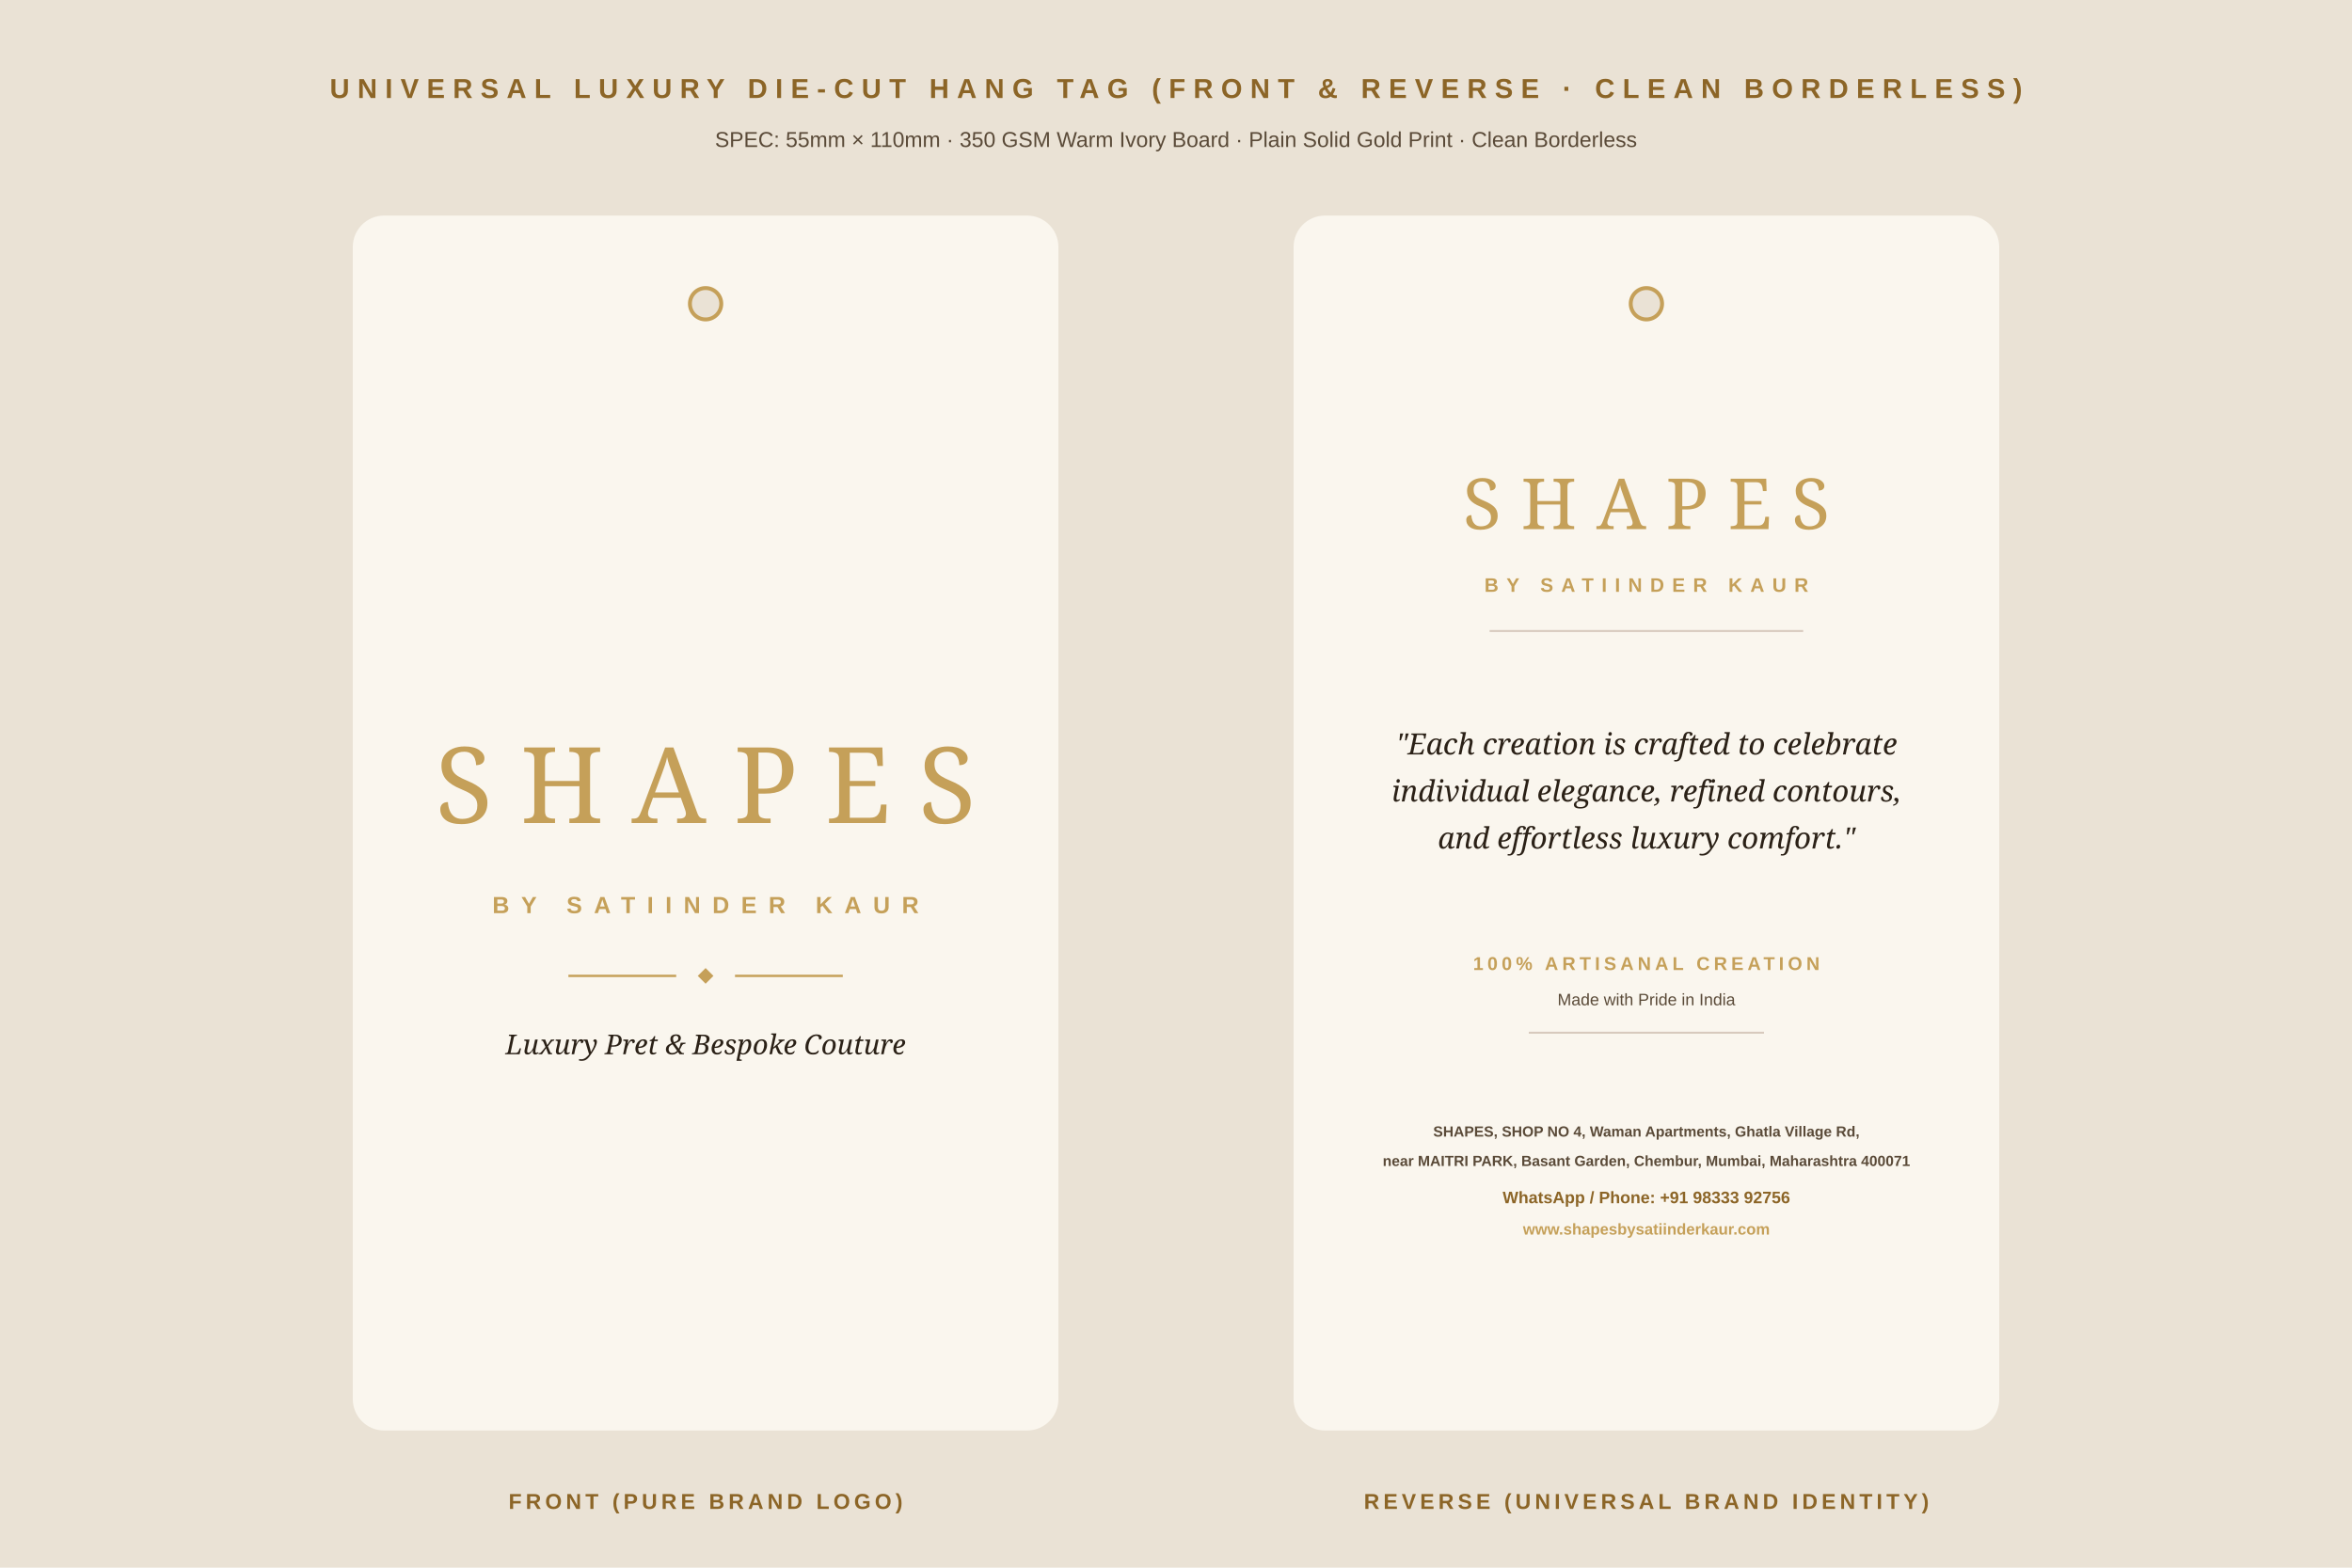
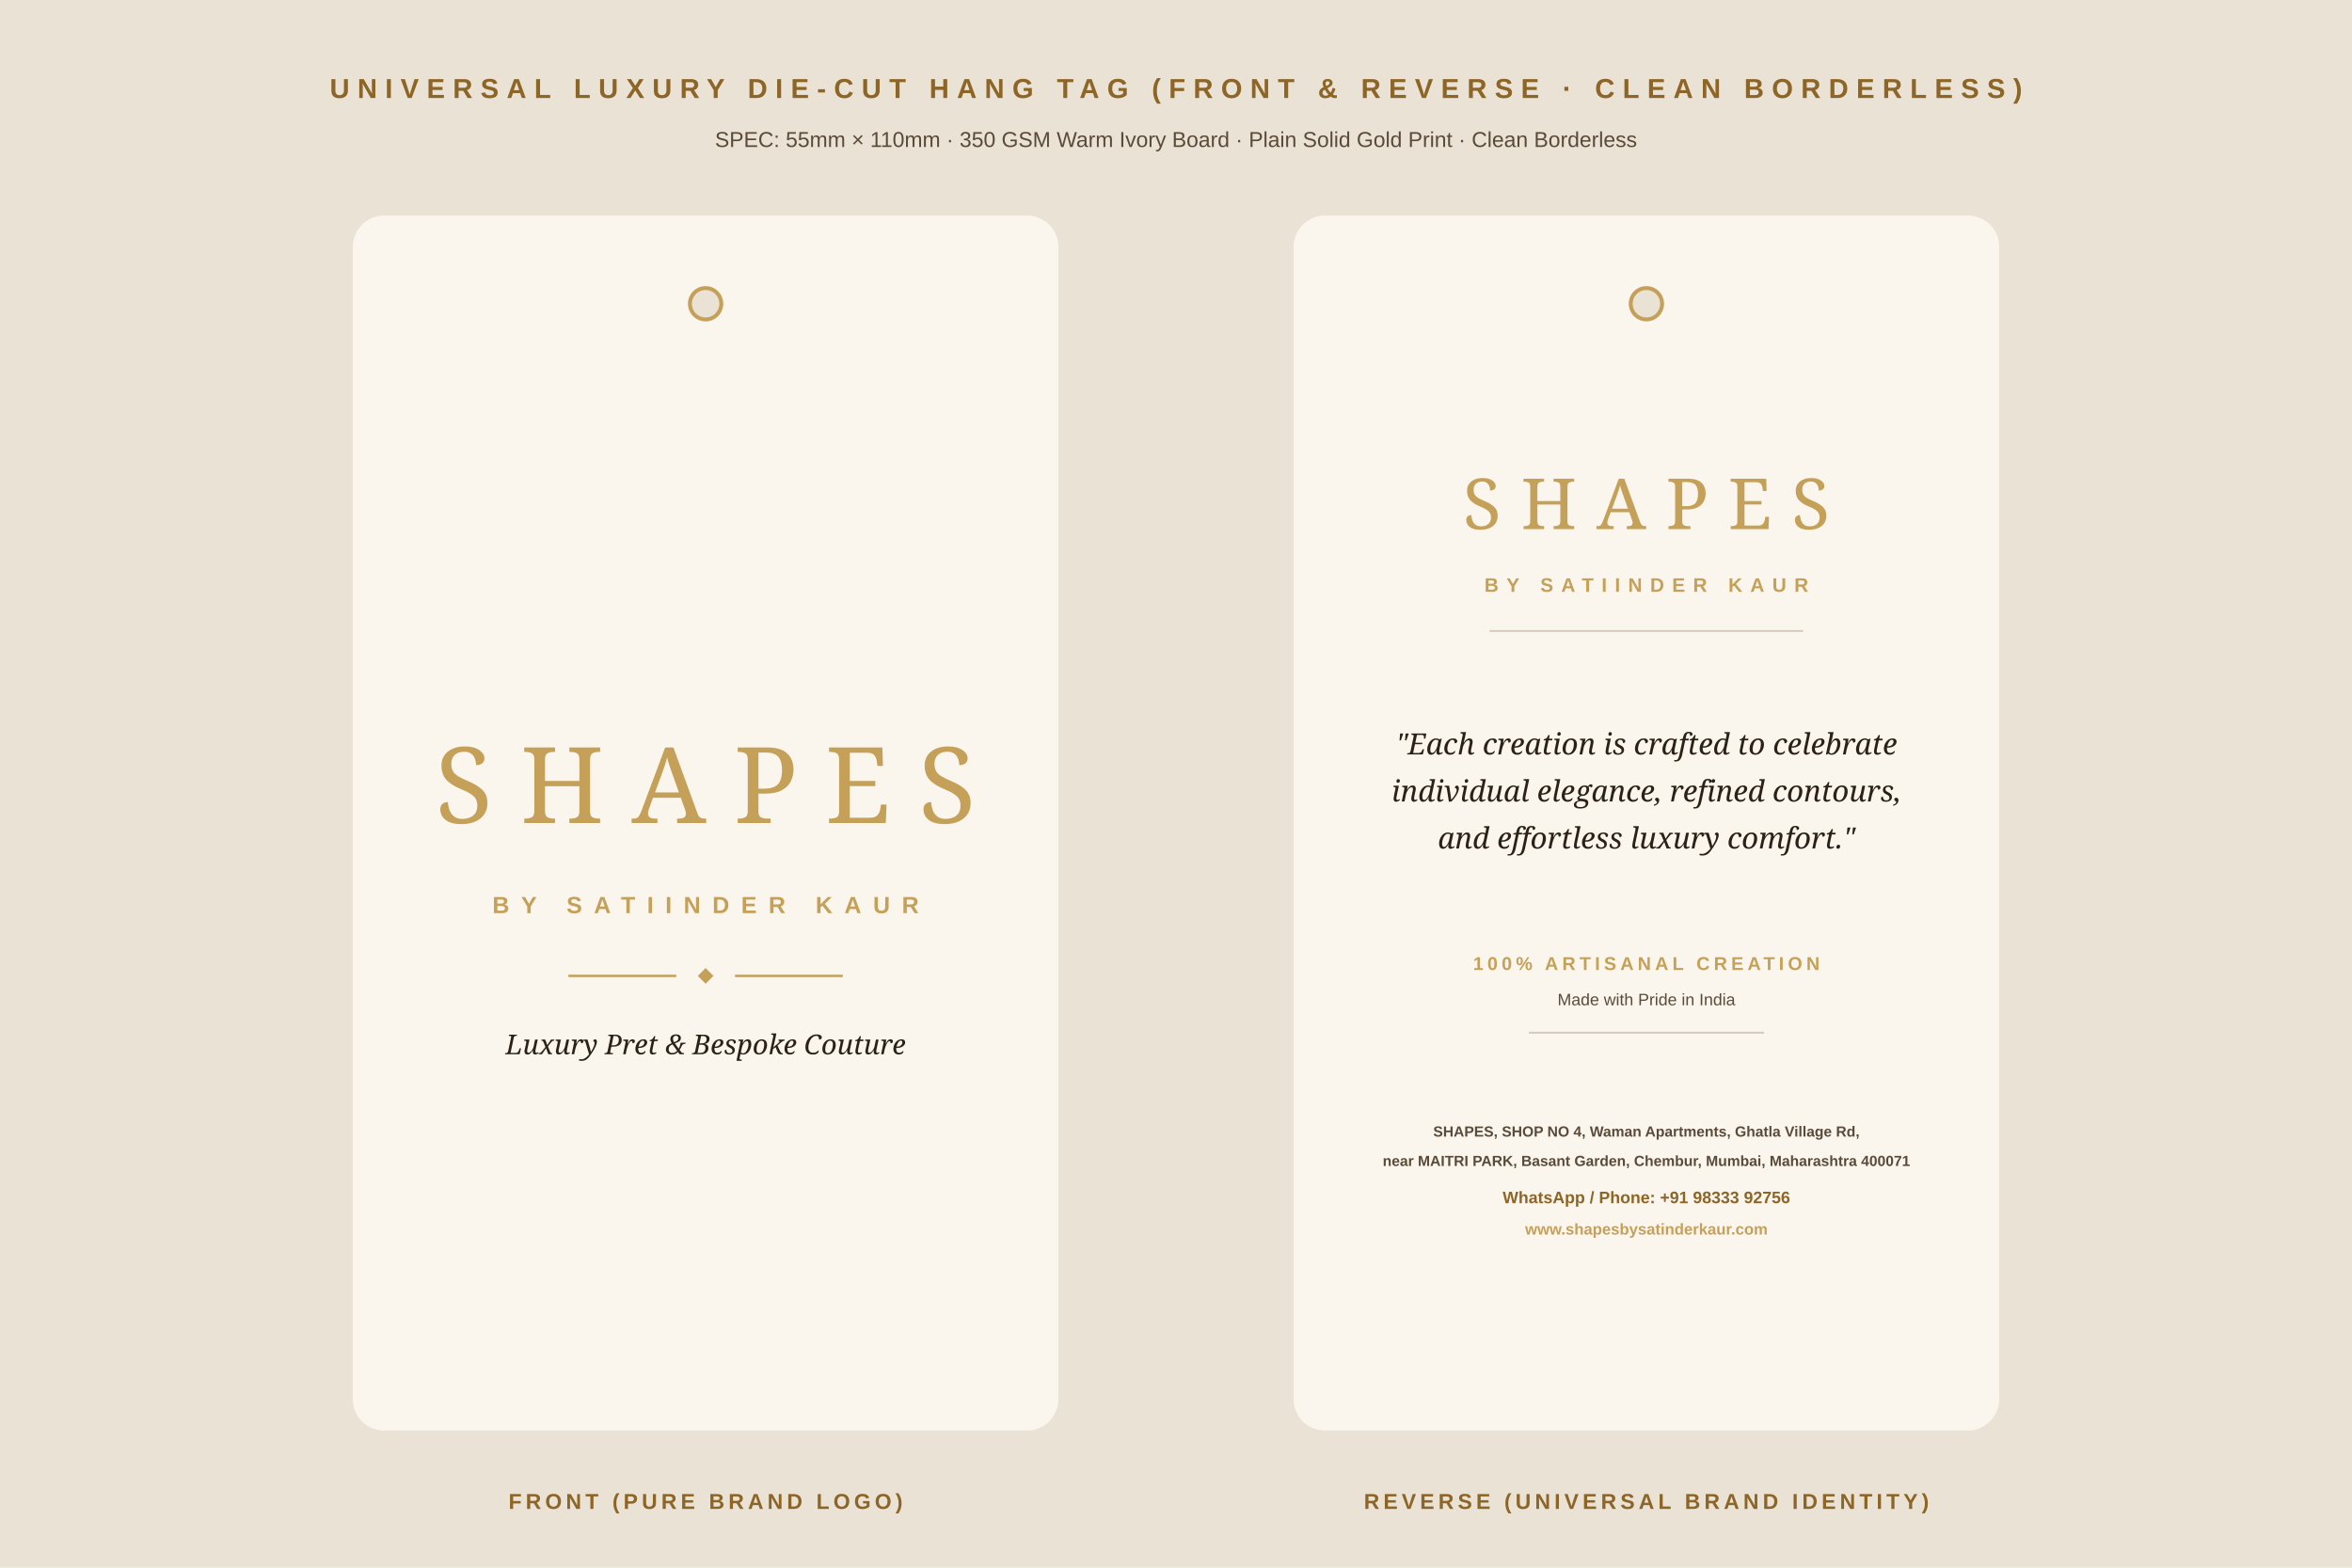
<svg xmlns="http://www.w3.org/2000/svg" viewBox="0 0 1200 800" width="1200" height="800">
  <defs>
    <style>
      .serif { font-family: 'Cormorant Garamond', Georgia, serif; }
      .sans { font-family: 'Montserrat', Arial, sans-serif; }
    </style>
  </defs>
  <rect x="0" y="0" width="1200" height="800" fill="#EAE2D5" />
  <text x="600" y="50" class="sans" font-size="14" font-weight="700" letter-spacing="4" fill="#8C6527" text-anchor="middle">UNIVERSAL LUXURY DIE-CUT HANG TAG (FRONT &amp; REVERSE · CLEAN BORDERLESS)</text>
  <text x="600" y="75" class="sans" font-size="11" fill="#5A4A38" text-anchor="middle">SPEC: 55mm × 110mm · 350 GSM Warm Ivory Board · Plain Solid Gold Print · Clean Borderless</text>
  <g transform="translate(180, 110)">
    <rect x="0" y="0" width="360" height="620" rx="16" fill="#FAF6EE" />
    <circle cx="180" cy="45" r="8" fill="#EAE2D5" stroke="#C5A059" stroke-width="2" />
    <g transform="translate(180, 310)" text-anchor="middle">
      <text x="0" y="0" class="serif" font-size="54" font-weight="400" letter-spacing="14" fill="#C5A059">SHAPES</text>
      <text x="0" y="46" class="sans" font-size="12" font-weight="700" letter-spacing="6" fill="#C5A059">BY SATIINDER KAUR</text>
      <g transform="translate(0, 78)">
        <line x1="-70" y1="0" x2="-15" y2="0" stroke="#C5A059" stroke-width="1.2" />
        <polygon points="0,-4 4,0 0,4 -4,0" fill="#C5A059" />
        <line x1="15" y1="0" x2="70" y2="0" stroke="#C5A059" stroke-width="1.2" />
      </g>
      <text x="0" y="118" class="serif" font-size="14" font-style="italic" fill="#2B2117">Luxury Pret &amp; Bespoke Couture</text>
    </g>
    <text x="180" y="660" class="sans" font-size="11" font-weight="700" letter-spacing="2" fill="#8C6527" text-anchor="middle">FRONT (PURE BRAND LOGO)</text>
  </g>
  <g transform="translate(660, 110)">
    <rect x="0" y="0" width="360" height="620" rx="16" fill="#FAF6EE" />
    <circle cx="180" cy="45" r="8" fill="#EAE2D5" stroke="#C5A059" stroke-width="2" />
    <g transform="translate(180, 160)" text-anchor="middle">
      <text x="0" y="0" class="serif" font-size="36" font-weight="400" letter-spacing="10" fill="#C5A059">SHAPES</text>
      <text x="0" y="32" class="sans" font-size="10" font-weight="700" letter-spacing="4" fill="#C5A059">BY SATIINDER KAUR</text>
      <line x1="-80" y1="52" x2="80" y2="52" stroke="#D8CABE" stroke-width="1" />
    </g>
    <g transform="translate(180, 275)" text-anchor="middle" class="serif" font-size="15" fill="#2B2117">
      <text x="0" y="0" font-style="italic">"Each creation is crafted to celebrate</text>
      <text x="0" y="24" font-style="italic">individual elegance, refined contours,</text>
      <text x="0" y="48" font-style="italic">and effortless luxury comfort."</text>
    </g>
    <g transform="translate(180, 385)" text-anchor="middle" class="sans">
      <text x="0" y="0" font-size="9.5" font-weight="700" letter-spacing="2" fill="#C5A059">100% ARTISANAL CREATION</text>
      <text x="0" y="18" font-size="8.5" font-weight="500" fill="#5A4A38">Made with Pride in India</text>
      <line x1="-60" y1="32" x2="60" y2="32" stroke="#D8CABE" stroke-width="1" />
    </g>
    <g transform="translate(180, 470)" text-anchor="middle" class="sans">
      <text x="0" y="0" font-size="7.5" font-weight="600" fill="#5A4A38">SHAPES, SHOP NO 4, Waman Apartments, Ghatla Village Rd,</text>
      <text x="0" y="15" font-size="7.5" font-weight="600" fill="#5A4A38">near MAITRI PARK, Basant Garden, Chembur, Mumbai, Maharashtra 400071</text>
      <text x="0" y="34" font-size="8.5" font-weight="700" fill="#8C6527">WhatsApp / Phone: +91 98333 92756</text>
-       <text x="0" y="50" font-size="8" font-weight="600" fill="#C5A059">www.shapesbysatiinderkaur.com</text>
+       <text x="0" y="50" font-size="8" font-weight="600" fill="#C5A059">www.shapesbysatinderkaur.com</text>
    </g>
    <text x="180" y="660" class="sans" font-size="11" font-weight="700" letter-spacing="2" fill="#8C6527" text-anchor="middle">REVERSE (UNIVERSAL BRAND IDENTITY)</text>
  </g>
</svg>
